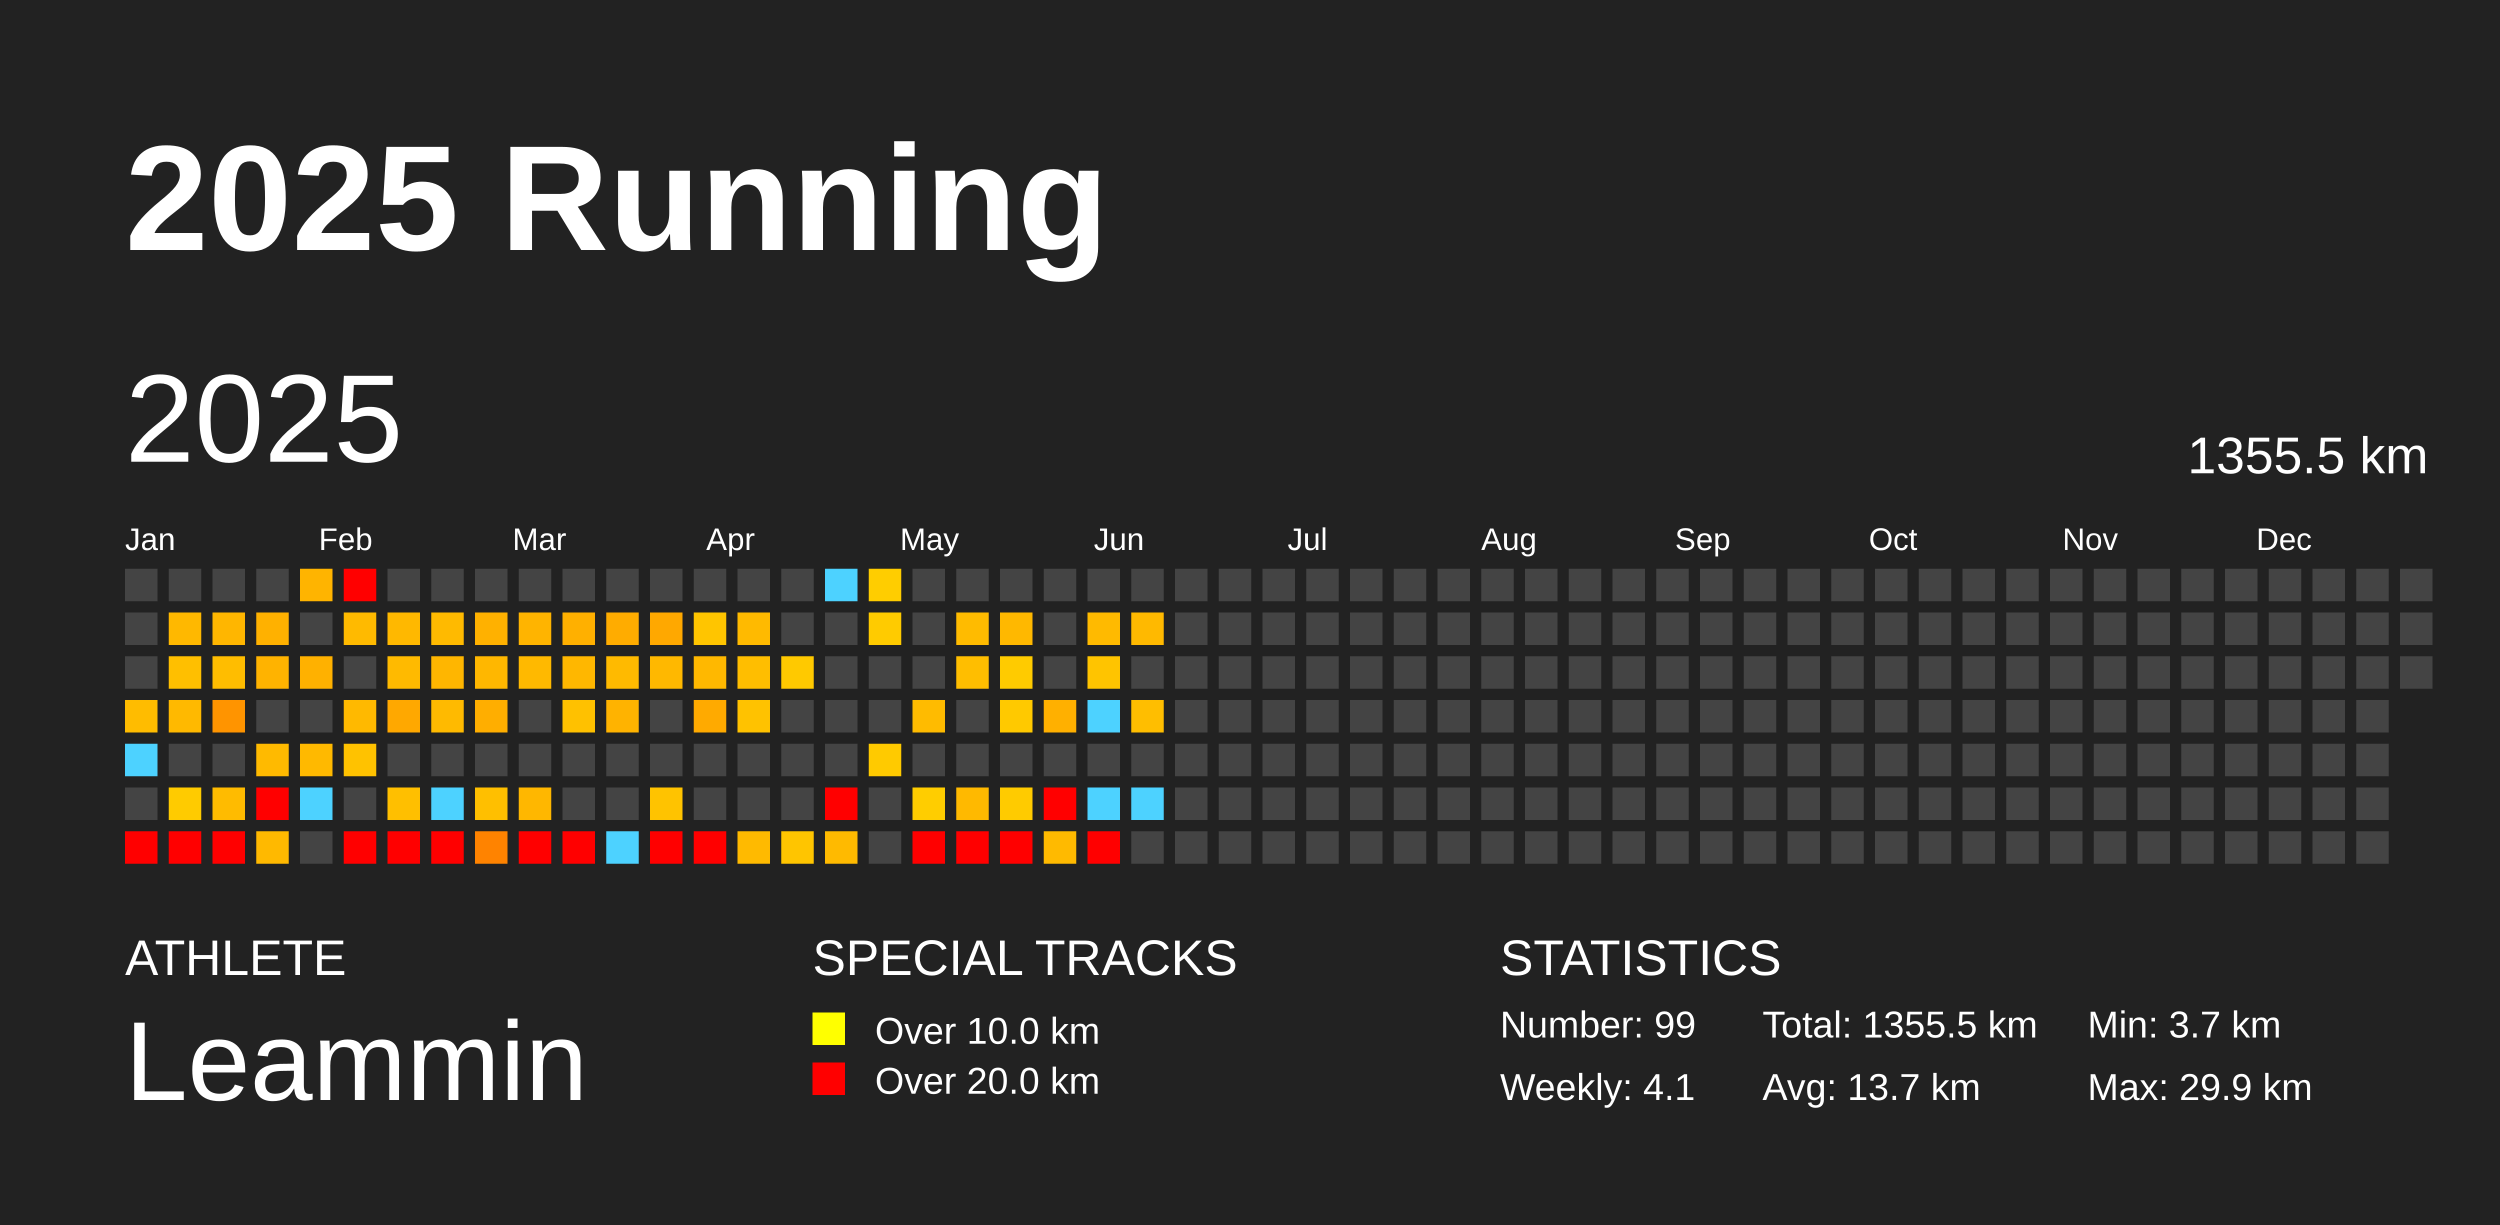
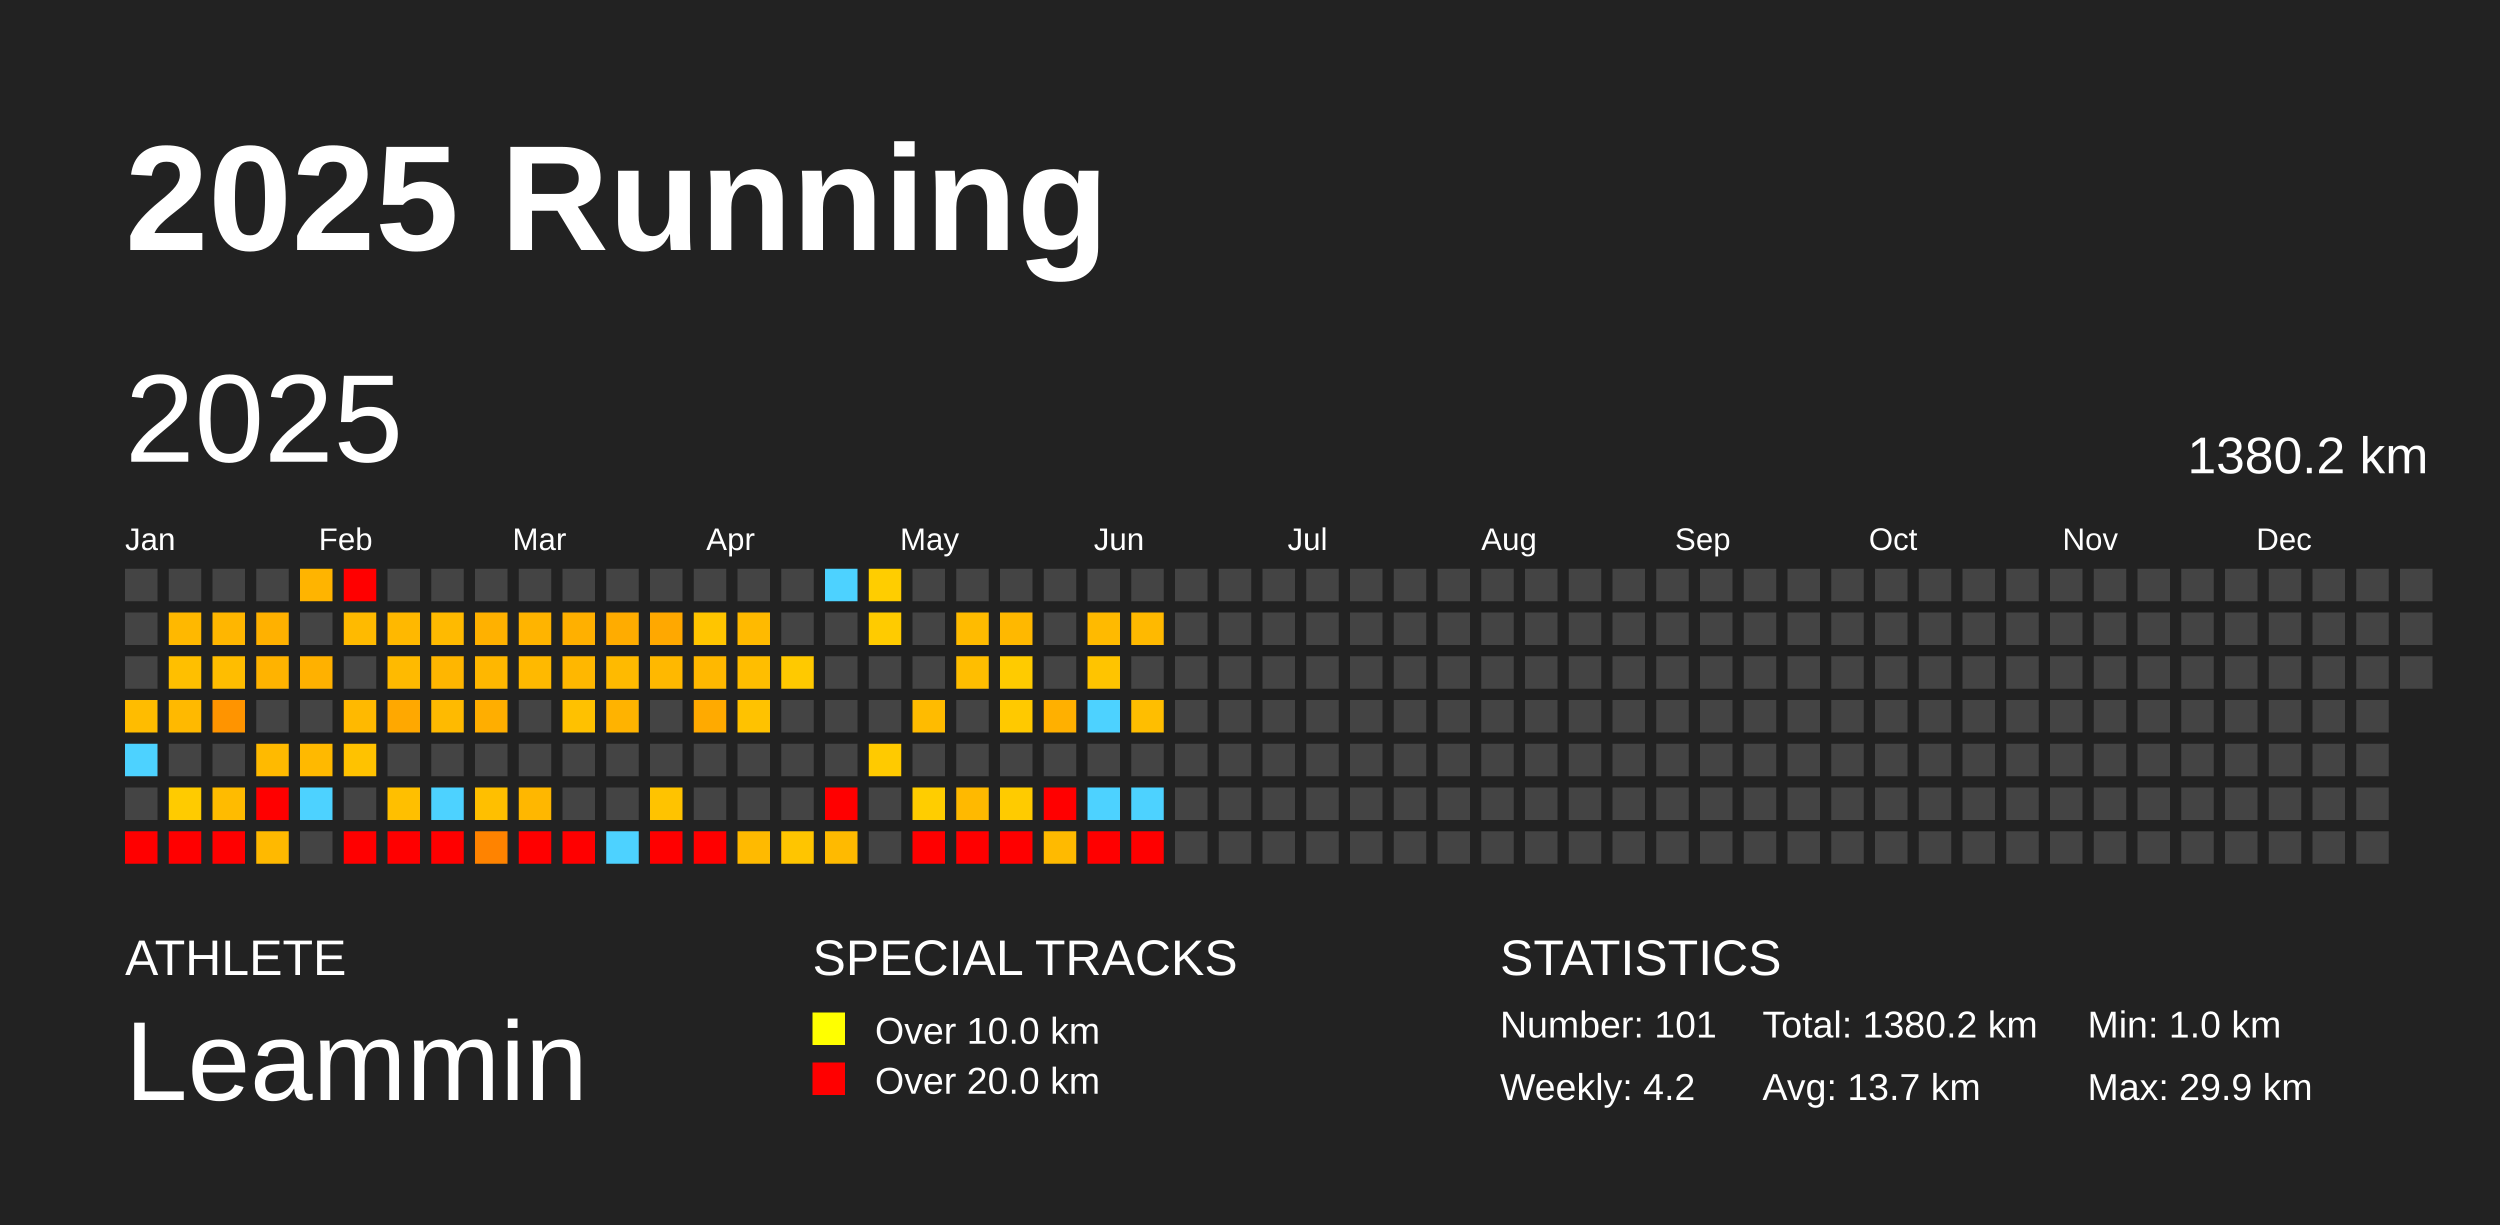
<svg xmlns="http://www.w3.org/2000/svg" baseProfile="full" height="98mm" version="1.1" viewBox="0,0,200,98" width="200mm">
  <defs />
  <rect fill="#222222" height="98" width="200" x="0" y="0" />
  <text fill="#FFFFFF" style="font-size:12px; font-family:Arial; font-weight:bold;" x="10" y="20">2025 Running</text>
  <text fill="#FFFFFF" style="font-size:4px; font-family:Arial" x="10" y="78">ATHLETE</text>
  <text fill="#FFFFFF" style="font-size:9px; font-family:Arial" x="10" y="88">Leammin</text>
  <text fill="#FFFFFF" style="font-size:4px; font-family:Arial" x="65" y="78">SPECIAL TRACKS</text>
  <rect fill="yellow" height="2.6" width="2.6" x="65" y="81" />
  <text fill="#FFFFFF" style="font-size:3px; font-family:Arial" x="70" y="83.5">Over 10.0 km</text>
  <rect fill="red" height="2.6" width="2.6" x="65" y="85" />
  <text fill="#FFFFFF" style="font-size:3px; font-family:Arial" x="70" y="87.5">Over 20.0 km</text>
  <text fill="#FFFFFF" style="font-size:4px; font-family:Arial" x="120" y="78">STATISTICS</text>
-   <text fill="#FFFFFF" style="font-size:3px; font-family:Arial" x="120" y="83">Number: 99</text>
-   <text fill="#FFFFFF" style="font-size:3px; font-family:Arial" x="120" y="88">Weekly: 4.1</text>
-   <text fill="#FFFFFF" style="font-size:3px; font-family:Arial" x="141" y="83">Total: 1355.5 km</text>
+   <text fill="#FFFFFF" style="font-size:3px; font-family:Arial" x="120" y="83">Number: 101</text>
+   <text fill="#FFFFFF" style="font-size:3px; font-family:Arial" x="120" y="88">Weekly: 4.2</text>
+   <text fill="#FFFFFF" style="font-size:3px; font-family:Arial" x="141" y="83">Total: 1380.2 km</text>
  <text fill="#FFFFFF" style="font-size:3px; font-family:Arial" x="141" y="88">Avg: 13.7 km</text>
-   <text fill="#FFFFFF" style="font-size:3px; font-family:Arial" x="167" y="83">Min: 3.7 km</text>
+   <text fill="#FFFFFF" style="font-size:3px; font-family:Arial" x="167" y="83">Min: 1.0 km</text>
  <text fill="#FFFFFF" style="font-size:3px; font-family:Arial" x="167" y="88">Max: 29.9 km</text>
  <text dominant-baseline="hanging" fill="#FFFFFF" style="font-size:10.0px; font-family:Arial;" x="10" y="30">2025</text>
-   <text dominant-baseline="hanging" fill="#FFFFFF" style="font-size:4.125px; font-family:Arial;" x="175" y="35">1355.5 km</text>
+   <text dominant-baseline="hanging" fill="#FFFFFF" style="font-size:4.125px; font-family:Arial;" x="175" y="35">1380.2 km</text>
  <text fill="#FFFFFF" style="font-size:2.5px; font-family:Arial" x="10.0" y="44">Jan</text>
  <text fill="#FFFFFF" style="font-size:2.5px; font-family:Arial" x="25.5" y="44">Feb</text>
  <text fill="#FFFFFF" style="font-size:2.5px; font-family:Arial" x="41.0" y="44">Mar</text>
  <text fill="#FFFFFF" style="font-size:2.5px; font-family:Arial" x="56.5" y="44">Apr</text>
  <text fill="#FFFFFF" style="font-size:2.5px; font-family:Arial" x="72.0" y="44">May</text>
  <text fill="#FFFFFF" style="font-size:2.5px; font-family:Arial" x="87.5" y="44">Jun</text>
  <text fill="#FFFFFF" style="font-size:2.5px; font-family:Arial" x="103.0" y="44">Jul</text>
  <text fill="#FFFFFF" style="font-size:2.5px; font-family:Arial" x="118.5" y="44">Aug</text>
  <text fill="#FFFFFF" style="font-size:2.5px; font-family:Arial" x="134.0" y="44">Sep</text>
  <text fill="#FFFFFF" style="font-size:2.5px; font-family:Arial" x="149.5" y="44">Oct</text>
  <text fill="#FFFFFF" style="font-size:2.5px; font-family:Arial" x="165.0" y="44">Nov</text>
  <text fill="#FFFFFF" style="font-size:2.5px; font-family:Arial" x="180.5" y="44">Dec</text>
  <rect fill="#444444" height="2.6" width="2.6" x="10.0" y="45.5" />
  <rect fill="#444444" height="2.6" width="2.6" x="10.0" y="49.0" />
  <rect fill="#444444" height="2.6" width="2.6" x="10.0" y="52.5" />
  <rect fill="#ffbc00" height="2.6" width="2.6" x="10.0" y="56.0" />
  <rect fill="#4dd2ff" height="2.6" width="2.6" x="10.0" y="59.5" />
  <rect fill="#444444" height="2.6" width="2.6" x="10.0" y="63.0" />
  <rect fill="red" height="2.6" width="2.6" x="10.0" y="66.5" />
  <rect fill="#444444" height="2.6" width="2.6" x="13.5" y="45.5" />
  <rect fill="#ffb800" height="2.6" width="2.6" x="13.5" y="49.0" />
  <rect fill="#ffbf00" height="2.6" width="2.6" x="13.5" y="52.5" />
  <rect fill="#ffb900" height="2.6" width="2.6" x="13.5" y="56.0" />
  <rect fill="#444444" height="2.6" width="2.6" x="13.5" y="59.5" />
  <rect fill="#ffcb00" height="2.6" width="2.6" x="13.5" y="63.0" />
  <rect fill="red" height="2.6" width="2.6" x="13.5" y="66.5" />
  <rect fill="#444444" height="2.6" width="2.6" x="17.0" y="45.5" />
  <rect fill="#ffb600" height="2.6" width="2.6" x="17.0" y="49.0" />
  <rect fill="#ffbd00" height="2.6" width="2.6" x="17.0" y="52.5" />
  <rect fill="#ff9400" height="2.6" width="2.6" x="17.0" y="56.0" />
  <rect fill="#444444" height="2.6" width="2.6" x="17.0" y="59.5" />
  <rect fill="#ffbb00" height="2.6" width="2.6" x="17.0" y="63.0" />
  <rect fill="red" height="2.6" width="2.6" x="17.0" y="66.5" />
  <rect fill="#444444" height="2.6" width="2.6" x="20.5" y="45.5" />
  <rect fill="#ffb100" height="2.6" width="2.6" x="20.5" y="49.0" />
  <rect fill="#ffb300" height="2.6" width="2.6" x="20.5" y="52.5" />
  <rect fill="#444444" height="2.6" width="2.6" x="20.5" y="56.0" />
  <rect fill="#ffba00" height="2.6" width="2.6" x="20.5" y="59.5" />
  <rect fill="red" height="2.6" width="2.6" x="20.5" y="63.0" />
  <rect fill="#ffb900" height="2.6" width="2.6" x="20.5" y="66.5" />
  <rect fill="#ffb400" height="2.6" width="2.6" x="24.0" y="45.5" />
  <rect fill="#444444" height="2.6" width="2.6" x="24.0" y="49.0" />
  <rect fill="#ffb100" height="2.6" width="2.6" x="24.0" y="52.5" />
  <rect fill="#444444" height="2.6" width="2.6" x="24.0" y="56.0" />
  <rect fill="#ffb900" height="2.6" width="2.6" x="24.0" y="59.5" />
  <rect fill="#4dd2ff" height="2.6" width="2.6" x="24.0" y="63.0" />
  <rect fill="#444444" height="2.6" width="2.6" x="24.0" y="66.5" />
  <rect fill="red" height="2.6" width="2.6" x="27.5" y="45.5" />
  <rect fill="#ffba00" height="2.6" width="2.6" x="27.5" y="49.0" />
  <rect fill="#444444" height="2.6" width="2.6" x="27.5" y="52.5" />
  <rect fill="#ffb900" height="2.6" width="2.6" x="27.5" y="56.0" />
  <rect fill="#ffc200" height="2.6" width="2.6" x="27.5" y="59.5" />
  <rect fill="#444444" height="2.6" width="2.6" x="27.5" y="63.0" />
  <rect fill="red" height="2.6" width="2.6" x="27.5" y="66.5" />
  <rect fill="#444444" height="2.6" width="2.6" x="31.0" y="45.5" />
  <rect fill="#ffb800" height="2.6" width="2.6" x="31.0" y="49.0" />
  <rect fill="#ffba00" height="2.6" width="2.6" x="31.0" y="52.5" />
  <rect fill="#ffa800" height="2.6" width="2.6" x="31.0" y="56.0" />
  <rect fill="#444444" height="2.6" width="2.6" x="31.0" y="59.5" />
  <rect fill="#ffbf00" height="2.6" width="2.6" x="31.0" y="63.0" />
  <rect fill="red" height="2.6" width="2.6" x="31.0" y="66.5" />
  <rect fill="#444444" height="2.6" width="2.6" x="34.5" y="45.5" />
  <rect fill="#ffba00" height="2.6" width="2.6" x="34.5" y="49.0" />
  <rect fill="#ffb600" height="2.6" width="2.6" x="34.5" y="52.5" />
  <rect fill="#ffba00" height="2.6" width="2.6" x="34.5" y="56.0" />
  <rect fill="#444444" height="2.6" width="2.6" x="34.5" y="59.5" />
  <rect fill="#4dd2ff" height="2.6" width="2.6" x="34.5" y="63.0" />
  <rect fill="red" height="2.6" width="2.6" x="34.5" y="66.5" />
  <rect fill="#444444" height="2.6" width="2.6" x="38.0" y="45.5" />
  <rect fill="#ffb100" height="2.6" width="2.6" x="38.0" y="49.0" />
  <rect fill="#ffb700" height="2.6" width="2.6" x="38.0" y="52.5" />
  <rect fill="#ffae00" height="2.6" width="2.6" x="38.0" y="56.0" />
  <rect fill="#444444" height="2.6" width="2.6" x="38.0" y="59.5" />
  <rect fill="#ffbf00" height="2.6" width="2.6" x="38.0" y="63.0" />
  <rect fill="#ff8300" height="2.6" width="2.6" x="38.0" y="66.5" />
  <rect fill="#444444" height="2.6" width="2.6" x="41.5" y="45.5" />
  <rect fill="#ffb400" height="2.6" width="2.6" x="41.5" y="49.0" />
  <rect fill="#ffb900" height="2.6" width="2.6" x="41.5" y="52.5" />
  <rect fill="#444444" height="2.6" width="2.6" x="41.5" y="56.0" />
  <rect fill="#444444" height="2.6" width="2.6" x="41.5" y="59.5" />
  <rect fill="#ffb700" height="2.6" width="2.6" x="41.5" y="63.0" />
  <rect fill="red" height="2.6" width="2.6" x="41.5" y="66.5" />
  <rect fill="#444444" height="2.6" width="2.6" x="45.0" y="45.5" />
  <rect fill="#ffb000" height="2.6" width="2.6" x="45.0" y="49.0" />
  <rect fill="#ffb700" height="2.6" width="2.6" x="45.0" y="52.5" />
  <rect fill="#ffc100" height="2.6" width="2.6" x="45.0" y="56.0" />
  <rect fill="#444444" height="2.6" width="2.6" x="45.0" y="59.5" />
  <rect fill="#444444" height="2.6" width="2.6" x="45.0" y="63.0" />
  <rect fill="red" height="2.6" width="2.6" x="45.0" y="66.5" />
  <rect fill="#444444" height="2.6" width="2.6" x="48.5" y="45.5" />
  <rect fill="#ffac00" height="2.6" width="2.6" x="48.5" y="49.0" />
  <rect fill="#ffba00" height="2.6" width="2.6" x="48.5" y="52.5" />
  <rect fill="#ffb300" height="2.6" width="2.6" x="48.5" y="56.0" />
  <rect fill="#444444" height="2.6" width="2.6" x="48.5" y="59.5" />
  <rect fill="#444444" height="2.6" width="2.6" x="48.5" y="63.0" />
  <rect fill="#4dd2ff" height="2.6" width="2.6" x="48.5" y="66.5" />
  <rect fill="#444444" height="2.6" width="2.6" x="52.0" y="45.5" />
  <rect fill="#ffa800" height="2.6" width="2.6" x="52.0" y="49.0" />
  <rect fill="#ffb800" height="2.6" width="2.6" x="52.0" y="52.5" />
  <rect fill="#444444" height="2.6" width="2.6" x="52.0" y="56.0" />
  <rect fill="#444444" height="2.6" width="2.6" x="52.0" y="59.5" />
  <rect fill="#ffc300" height="2.6" width="2.6" x="52.0" y="63.0" />
  <rect fill="red" height="2.6" width="2.6" x="52.0" y="66.5" />
  <rect fill="#444444" height="2.6" width="2.6" x="55.5" y="45.5" />
  <rect fill="#ffc500" height="2.6" width="2.6" x="55.5" y="49.0" />
  <rect fill="#ffb800" height="2.6" width="2.6" x="55.5" y="52.5" />
  <rect fill="#ffaa00" height="2.6" width="2.6" x="55.5" y="56.0" />
  <rect fill="#444444" height="2.6" width="2.6" x="55.5" y="59.5" />
  <rect fill="#444444" height="2.6" width="2.6" x="55.5" y="63.0" />
  <rect fill="red" height="2.6" width="2.6" x="55.5" y="66.5" />
  <rect fill="#444444" height="2.6" width="2.6" x="59.0" y="45.5" />
  <rect fill="#ffba00" height="2.6" width="2.6" x="59.0" y="49.0" />
  <rect fill="#ffbe00" height="2.6" width="2.6" x="59.0" y="52.5" />
  <rect fill="#ffc200" height="2.6" width="2.6" x="59.0" y="56.0" />
  <rect fill="#444444" height="2.6" width="2.6" x="59.0" y="59.5" />
  <rect fill="#444444" height="2.6" width="2.6" x="59.0" y="63.0" />
  <rect fill="#ffba00" height="2.6" width="2.6" x="59.0" y="66.5" />
  <rect fill="#444444" height="2.6" width="2.6" x="62.5" y="45.5" />
  <rect fill="#444444" height="2.6" width="2.6" x="62.5" y="49.0" />
  <rect fill="#ffc900" height="2.6" width="2.6" x="62.5" y="52.5" />
  <rect fill="#444444" height="2.6" width="2.6" x="62.5" y="56.0" />
  <rect fill="#444444" height="2.6" width="2.6" x="62.5" y="59.5" />
  <rect fill="#444444" height="2.6" width="2.6" x="62.5" y="63.0" />
  <rect fill="#ffc500" height="2.6" width="2.6" x="62.5" y="66.5" />
  <rect fill="#4dd2ff" height="2.6" width="2.6" x="66.0" y="45.5" />
  <rect fill="#444444" height="2.6" width="2.6" x="66.0" y="49.0" />
  <rect fill="#444444" height="2.6" width="2.6" x="66.0" y="52.5" />
  <rect fill="#444444" height="2.6" width="2.6" x="66.0" y="56.0" />
  <rect fill="#444444" height="2.6" width="2.6" x="66.0" y="59.5" />
  <rect fill="red" height="2.6" width="2.6" x="66.0" y="63.0" />
  <rect fill="#ffba00" height="2.6" width="2.6" x="66.0" y="66.5" />
  <rect fill="#ffcd00" height="2.6" width="2.6" x="69.5" y="45.5" />
  <rect fill="#ffcb00" height="2.6" width="2.6" x="69.5" y="49.0" />
  <rect fill="#444444" height="2.6" width="2.6" x="69.5" y="52.5" />
  <rect fill="#444444" height="2.6" width="2.6" x="69.5" y="56.0" />
  <rect fill="#ffca00" height="2.6" width="2.6" x="69.5" y="59.5" />
  <rect fill="#444444" height="2.6" width="2.6" x="69.5" y="63.0" />
  <rect fill="#444444" height="2.6" width="2.6" x="69.5" y="66.5" />
  <rect fill="#444444" height="2.6" width="2.6" x="73.0" y="45.5" />
  <rect fill="#444444" height="2.6" width="2.6" x="73.0" y="49.0" />
  <rect fill="#444444" height="2.6" width="2.6" x="73.0" y="52.5" />
  <rect fill="#ffbb00" height="2.6" width="2.6" x="73.0" y="56.0" />
  <rect fill="#444444" height="2.6" width="2.6" x="73.0" y="59.5" />
  <rect fill="#ffcd00" height="2.6" width="2.6" x="73.0" y="63.0" />
  <rect fill="red" height="2.6" width="2.6" x="73.0" y="66.5" />
  <rect fill="#444444" height="2.6" width="2.6" x="76.5" y="45.5" />
  <rect fill="#ffbb00" height="2.6" width="2.6" x="76.5" y="49.0" />
  <rect fill="#ffbe00" height="2.6" width="2.6" x="76.5" y="52.5" />
  <rect fill="#444444" height="2.6" width="2.6" x="76.5" y="56.0" />
  <rect fill="#444444" height="2.6" width="2.6" x="76.5" y="59.5" />
  <rect fill="#ffb900" height="2.6" width="2.6" x="76.5" y="63.0" />
  <rect fill="red" height="2.6" width="2.6" x="76.5" y="66.5" />
  <rect fill="#444444" height="2.6" width="2.6" x="80.0" y="45.5" />
  <rect fill="#ffb800" height="2.6" width="2.6" x="80.0" y="49.0" />
  <rect fill="#ffcb00" height="2.6" width="2.6" x="80.0" y="52.5" />
  <rect fill="#ffc900" height="2.6" width="2.6" x="80.0" y="56.0" />
  <rect fill="#444444" height="2.6" width="2.6" x="80.0" y="59.5" />
  <rect fill="#ffcb00" height="2.6" width="2.6" x="80.0" y="63.0" />
  <rect fill="red" height="2.6" width="2.6" x="80.0" y="66.5" />
  <rect fill="#444444" height="2.6" width="2.6" x="83.5" y="45.5" />
  <rect fill="#444444" height="2.6" width="2.6" x="83.5" y="49.0" />
  <rect fill="#444444" height="2.6" width="2.6" x="83.5" y="52.5" />
  <rect fill="#ffb000" height="2.6" width="2.6" x="83.5" y="56.0" />
  <rect fill="#444444" height="2.6" width="2.6" x="83.5" y="59.5" />
  <rect fill="red" height="2.6" width="2.6" x="83.5" y="63.0" />
  <rect fill="#ffba00" height="2.6" width="2.6" x="83.5" y="66.5" />
  <rect fill="#444444" height="2.6" width="2.6" x="87.0" y="45.5" />
  <rect fill="#ffba00" height="2.6" width="2.6" x="87.0" y="49.0" />
  <rect fill="#ffc400" height="2.6" width="2.6" x="87.0" y="52.5" />
  <rect fill="#4dd2ff" height="2.6" width="2.6" x="87.0" y="56.0" />
  <rect fill="#444444" height="2.6" width="2.6" x="87.0" y="59.5" />
  <rect fill="#4dd2ff" height="2.6" width="2.6" x="87.0" y="63.0" />
  <rect fill="red" height="2.6" width="2.6" x="87.0" y="66.5" />
  <rect fill="#444444" height="2.6" width="2.6" x="90.5" y="45.5" />
  <rect fill="#ffb900" height="2.6" width="2.6" x="90.5" y="49.0" />
  <rect fill="#444444" height="2.6" width="2.6" x="90.5" y="52.5" />
  <rect fill="#ffbe00" height="2.6" width="2.6" x="90.5" y="56.0" />
  <rect fill="#444444" height="2.6" width="2.6" x="90.5" y="59.5" />
  <rect fill="#4dd2ff" height="2.6" width="2.6" x="90.5" y="63.0" />
-   <rect fill="#444444" height="2.6" width="2.6" x="90.5" y="66.5" />
+   <rect fill="red" height="2.6" width="2.6" x="90.5" y="66.5" />
  <rect fill="#444444" height="2.6" width="2.6" x="94.0" y="45.5" />
  <rect fill="#444444" height="2.6" width="2.6" x="94.0" y="49.0" />
  <rect fill="#444444" height="2.6" width="2.6" x="94.0" y="52.5" />
  <rect fill="#444444" height="2.6" width="2.6" x="94.0" y="56.0" />
  <rect fill="#444444" height="2.6" width="2.6" x="94.0" y="59.5" />
  <rect fill="#444444" height="2.6" width="2.6" x="94.0" y="63.0" />
  <rect fill="#444444" height="2.6" width="2.6" x="94.0" y="66.5" />
  <rect fill="#444444" height="2.6" width="2.6" x="97.5" y="45.5" />
  <rect fill="#444444" height="2.6" width="2.6" x="97.5" y="49.0" />
  <rect fill="#444444" height="2.6" width="2.6" x="97.5" y="52.5" />
  <rect fill="#444444" height="2.6" width="2.6" x="97.5" y="56.0" />
  <rect fill="#444444" height="2.6" width="2.6" x="97.5" y="59.5" />
  <rect fill="#444444" height="2.6" width="2.6" x="97.5" y="63.0" />
  <rect fill="#444444" height="2.6" width="2.6" x="97.5" y="66.5" />
  <rect fill="#444444" height="2.6" width="2.6" x="101.0" y="45.5" />
  <rect fill="#444444" height="2.6" width="2.6" x="101.0" y="49.0" />
  <rect fill="#444444" height="2.6" width="2.6" x="101.0" y="52.5" />
  <rect fill="#444444" height="2.6" width="2.6" x="101.0" y="56.0" />
  <rect fill="#444444" height="2.6" width="2.6" x="101.0" y="59.5" />
  <rect fill="#444444" height="2.6" width="2.6" x="101.0" y="63.0" />
  <rect fill="#444444" height="2.6" width="2.6" x="101.0" y="66.5" />
  <rect fill="#444444" height="2.6" width="2.6" x="104.5" y="45.5" />
  <rect fill="#444444" height="2.6" width="2.6" x="104.5" y="49.0" />
  <rect fill="#444444" height="2.6" width="2.6" x="104.5" y="52.5" />
  <rect fill="#444444" height="2.6" width="2.6" x="104.5" y="56.0" />
  <rect fill="#444444" height="2.6" width="2.6" x="104.5" y="59.5" />
  <rect fill="#444444" height="2.6" width="2.6" x="104.5" y="63.0" />
  <rect fill="#444444" height="2.6" width="2.6" x="104.5" y="66.5" />
  <rect fill="#444444" height="2.6" width="2.6" x="108.0" y="45.5" />
  <rect fill="#444444" height="2.6" width="2.6" x="108.0" y="49.0" />
  <rect fill="#444444" height="2.6" width="2.6" x="108.0" y="52.5" />
  <rect fill="#444444" height="2.6" width="2.6" x="108.0" y="56.0" />
  <rect fill="#444444" height="2.6" width="2.6" x="108.0" y="59.5" />
  <rect fill="#444444" height="2.6" width="2.6" x="108.0" y="63.0" />
  <rect fill="#444444" height="2.6" width="2.6" x="108.0" y="66.5" />
  <rect fill="#444444" height="2.6" width="2.6" x="111.5" y="45.5" />
  <rect fill="#444444" height="2.6" width="2.6" x="111.5" y="49.0" />
  <rect fill="#444444" height="2.6" width="2.6" x="111.5" y="52.5" />
  <rect fill="#444444" height="2.6" width="2.6" x="111.5" y="56.0" />
  <rect fill="#444444" height="2.6" width="2.6" x="111.5" y="59.5" />
  <rect fill="#444444" height="2.6" width="2.6" x="111.5" y="63.0" />
  <rect fill="#444444" height="2.6" width="2.6" x="111.5" y="66.5" />
  <rect fill="#444444" height="2.6" width="2.6" x="115.0" y="45.5" />
  <rect fill="#444444" height="2.6" width="2.6" x="115.0" y="49.0" />
  <rect fill="#444444" height="2.6" width="2.6" x="115.0" y="52.5" />
  <rect fill="#444444" height="2.6" width="2.6" x="115.0" y="56.0" />
  <rect fill="#444444" height="2.6" width="2.6" x="115.0" y="59.5" />
  <rect fill="#444444" height="2.6" width="2.6" x="115.0" y="63.0" />
  <rect fill="#444444" height="2.6" width="2.6" x="115.0" y="66.5" />
  <rect fill="#444444" height="2.6" width="2.6" x="118.5" y="45.5" />
  <rect fill="#444444" height="2.6" width="2.6" x="118.5" y="49.0" />
  <rect fill="#444444" height="2.6" width="2.6" x="118.5" y="52.5" />
  <rect fill="#444444" height="2.6" width="2.6" x="118.5" y="56.0" />
  <rect fill="#444444" height="2.6" width="2.6" x="118.5" y="59.5" />
  <rect fill="#444444" height="2.6" width="2.6" x="118.5" y="63.0" />
  <rect fill="#444444" height="2.6" width="2.6" x="118.5" y="66.5" />
  <rect fill="#444444" height="2.6" width="2.6" x="122.0" y="45.5" />
  <rect fill="#444444" height="2.6" width="2.6" x="122.0" y="49.0" />
  <rect fill="#444444" height="2.6" width="2.6" x="122.0" y="52.5" />
  <rect fill="#444444" height="2.6" width="2.6" x="122.0" y="56.0" />
  <rect fill="#444444" height="2.6" width="2.6" x="122.0" y="59.5" />
  <rect fill="#444444" height="2.6" width="2.6" x="122.0" y="63.0" />
  <rect fill="#444444" height="2.6" width="2.6" x="122.0" y="66.5" />
  <rect fill="#444444" height="2.6" width="2.6" x="125.5" y="45.5" />
  <rect fill="#444444" height="2.6" width="2.6" x="125.5" y="49.0" />
  <rect fill="#444444" height="2.6" width="2.6" x="125.5" y="52.5" />
  <rect fill="#444444" height="2.6" width="2.6" x="125.5" y="56.0" />
  <rect fill="#444444" height="2.6" width="2.6" x="125.5" y="59.5" />
  <rect fill="#444444" height="2.6" width="2.6" x="125.5" y="63.0" />
  <rect fill="#444444" height="2.6" width="2.6" x="125.5" y="66.5" />
  <rect fill="#444444" height="2.6" width="2.6" x="129.0" y="45.5" />
  <rect fill="#444444" height="2.6" width="2.6" x="129.0" y="49.0" />
  <rect fill="#444444" height="2.6" width="2.6" x="129.0" y="52.5" />
  <rect fill="#444444" height="2.6" width="2.6" x="129.0" y="56.0" />
  <rect fill="#444444" height="2.6" width="2.6" x="129.0" y="59.5" />
  <rect fill="#444444" height="2.6" width="2.6" x="129.0" y="63.0" />
  <rect fill="#444444" height="2.6" width="2.6" x="129.0" y="66.5" />
  <rect fill="#444444" height="2.6" width="2.6" x="132.5" y="45.5" />
  <rect fill="#444444" height="2.6" width="2.6" x="132.5" y="49.0" />
  <rect fill="#444444" height="2.6" width="2.6" x="132.5" y="52.5" />
  <rect fill="#444444" height="2.6" width="2.6" x="132.5" y="56.0" />
  <rect fill="#444444" height="2.6" width="2.6" x="132.5" y="59.5" />
  <rect fill="#444444" height="2.6" width="2.6" x="132.5" y="63.0" />
  <rect fill="#444444" height="2.6" width="2.6" x="132.5" y="66.5" />
  <rect fill="#444444" height="2.6" width="2.6" x="136.0" y="45.5" />
  <rect fill="#444444" height="2.6" width="2.6" x="136.0" y="49.0" />
  <rect fill="#444444" height="2.6" width="2.6" x="136.0" y="52.5" />
  <rect fill="#444444" height="2.6" width="2.6" x="136.0" y="56.0" />
  <rect fill="#444444" height="2.6" width="2.6" x="136.0" y="59.5" />
  <rect fill="#444444" height="2.6" width="2.6" x="136.0" y="63.0" />
  <rect fill="#444444" height="2.6" width="2.6" x="136.0" y="66.5" />
  <rect fill="#444444" height="2.6" width="2.6" x="139.5" y="45.5" />
  <rect fill="#444444" height="2.6" width="2.6" x="139.5" y="49.0" />
  <rect fill="#444444" height="2.6" width="2.6" x="139.5" y="52.5" />
  <rect fill="#444444" height="2.6" width="2.6" x="139.5" y="56.0" />
  <rect fill="#444444" height="2.6" width="2.6" x="139.5" y="59.5" />
  <rect fill="#444444" height="2.6" width="2.6" x="139.5" y="63.0" />
  <rect fill="#444444" height="2.6" width="2.6" x="139.5" y="66.5" />
  <rect fill="#444444" height="2.6" width="2.6" x="143.0" y="45.5" />
  <rect fill="#444444" height="2.6" width="2.6" x="143.0" y="49.0" />
  <rect fill="#444444" height="2.6" width="2.6" x="143.0" y="52.5" />
  <rect fill="#444444" height="2.6" width="2.6" x="143.0" y="56.0" />
  <rect fill="#444444" height="2.6" width="2.6" x="143.0" y="59.5" />
  <rect fill="#444444" height="2.6" width="2.6" x="143.0" y="63.0" />
  <rect fill="#444444" height="2.6" width="2.6" x="143.0" y="66.5" />
  <rect fill="#444444" height="2.6" width="2.6" x="146.5" y="45.5" />
  <rect fill="#444444" height="2.6" width="2.6" x="146.5" y="49.0" />
  <rect fill="#444444" height="2.6" width="2.6" x="146.5" y="52.5" />
  <rect fill="#444444" height="2.6" width="2.6" x="146.5" y="56.0" />
  <rect fill="#444444" height="2.6" width="2.6" x="146.5" y="59.5" />
  <rect fill="#444444" height="2.6" width="2.6" x="146.5" y="63.0" />
  <rect fill="#444444" height="2.6" width="2.6" x="146.5" y="66.5" />
  <rect fill="#444444" height="2.6" width="2.6" x="150.0" y="45.5" />
  <rect fill="#444444" height="2.6" width="2.6" x="150.0" y="49.0" />
  <rect fill="#444444" height="2.6" width="2.6" x="150.0" y="52.5" />
  <rect fill="#444444" height="2.6" width="2.6" x="150.0" y="56.0" />
  <rect fill="#444444" height="2.6" width="2.6" x="150.0" y="59.5" />
  <rect fill="#444444" height="2.6" width="2.6" x="150.0" y="63.0" />
  <rect fill="#444444" height="2.6" width="2.6" x="150.0" y="66.5" />
  <rect fill="#444444" height="2.6" width="2.6" x="153.5" y="45.5" />
  <rect fill="#444444" height="2.6" width="2.6" x="153.5" y="49.0" />
  <rect fill="#444444" height="2.6" width="2.6" x="153.5" y="52.5" />
  <rect fill="#444444" height="2.6" width="2.6" x="153.5" y="56.0" />
  <rect fill="#444444" height="2.6" width="2.6" x="153.5" y="59.5" />
  <rect fill="#444444" height="2.6" width="2.6" x="153.5" y="63.0" />
  <rect fill="#444444" height="2.6" width="2.6" x="153.5" y="66.5" />
  <rect fill="#444444" height="2.6" width="2.6" x="157.0" y="45.5" />
  <rect fill="#444444" height="2.6" width="2.6" x="157.0" y="49.0" />
  <rect fill="#444444" height="2.6" width="2.6" x="157.0" y="52.5" />
  <rect fill="#444444" height="2.6" width="2.6" x="157.0" y="56.0" />
  <rect fill="#444444" height="2.6" width="2.6" x="157.0" y="59.5" />
  <rect fill="#444444" height="2.6" width="2.6" x="157.0" y="63.0" />
  <rect fill="#444444" height="2.6" width="2.6" x="157.0" y="66.5" />
  <rect fill="#444444" height="2.6" width="2.6" x="160.5" y="45.5" />
  <rect fill="#444444" height="2.6" width="2.6" x="160.5" y="49.0" />
  <rect fill="#444444" height="2.6" width="2.6" x="160.5" y="52.5" />
  <rect fill="#444444" height="2.6" width="2.6" x="160.5" y="56.0" />
  <rect fill="#444444" height="2.6" width="2.6" x="160.5" y="59.5" />
  <rect fill="#444444" height="2.6" width="2.6" x="160.5" y="63.0" />
  <rect fill="#444444" height="2.6" width="2.6" x="160.5" y="66.5" />
  <rect fill="#444444" height="2.6" width="2.6" x="164.0" y="45.5" />
  <rect fill="#444444" height="2.6" width="2.6" x="164.0" y="49.0" />
  <rect fill="#444444" height="2.6" width="2.6" x="164.0" y="52.5" />
  <rect fill="#444444" height="2.6" width="2.6" x="164.0" y="56.0" />
  <rect fill="#444444" height="2.6" width="2.6" x="164.0" y="59.5" />
  <rect fill="#444444" height="2.6" width="2.6" x="164.0" y="63.0" />
  <rect fill="#444444" height="2.6" width="2.6" x="164.0" y="66.5" />
  <rect fill="#444444" height="2.6" width="2.6" x="167.5" y="45.5" />
  <rect fill="#444444" height="2.6" width="2.6" x="167.5" y="49.0" />
  <rect fill="#444444" height="2.6" width="2.6" x="167.5" y="52.5" />
  <rect fill="#444444" height="2.6" width="2.6" x="167.5" y="56.0" />
  <rect fill="#444444" height="2.6" width="2.6" x="167.5" y="59.5" />
  <rect fill="#444444" height="2.6" width="2.6" x="167.5" y="63.0" />
  <rect fill="#444444" height="2.6" width="2.6" x="167.5" y="66.5" />
  <rect fill="#444444" height="2.6" width="2.6" x="171.0" y="45.5" />
  <rect fill="#444444" height="2.6" width="2.6" x="171.0" y="49.0" />
  <rect fill="#444444" height="2.6" width="2.6" x="171.0" y="52.5" />
  <rect fill="#444444" height="2.6" width="2.6" x="171.0" y="56.0" />
  <rect fill="#444444" height="2.6" width="2.6" x="171.0" y="59.5" />
  <rect fill="#444444" height="2.6" width="2.6" x="171.0" y="63.0" />
  <rect fill="#444444" height="2.6" width="2.6" x="171.0" y="66.5" />
  <rect fill="#444444" height="2.6" width="2.6" x="174.5" y="45.5" />
  <rect fill="#444444" height="2.6" width="2.6" x="174.5" y="49.0" />
  <rect fill="#444444" height="2.6" width="2.6" x="174.5" y="52.5" />
  <rect fill="#444444" height="2.6" width="2.6" x="174.5" y="56.0" />
  <rect fill="#444444" height="2.6" width="2.6" x="174.5" y="59.5" />
  <rect fill="#444444" height="2.6" width="2.6" x="174.5" y="63.0" />
  <rect fill="#444444" height="2.6" width="2.6" x="174.5" y="66.5" />
  <rect fill="#444444" height="2.6" width="2.6" x="178.0" y="45.5" />
  <rect fill="#444444" height="2.6" width="2.6" x="178.0" y="49.0" />
  <rect fill="#444444" height="2.6" width="2.6" x="178.0" y="52.5" />
  <rect fill="#444444" height="2.6" width="2.6" x="178.0" y="56.0" />
  <rect fill="#444444" height="2.6" width="2.6" x="178.0" y="59.5" />
  <rect fill="#444444" height="2.6" width="2.6" x="178.0" y="63.0" />
  <rect fill="#444444" height="2.6" width="2.6" x="178.0" y="66.5" />
  <rect fill="#444444" height="2.6" width="2.6" x="181.5" y="45.5" />
  <rect fill="#444444" height="2.6" width="2.6" x="181.5" y="49.0" />
  <rect fill="#444444" height="2.6" width="2.6" x="181.5" y="52.5" />
  <rect fill="#444444" height="2.6" width="2.6" x="181.5" y="56.0" />
  <rect fill="#444444" height="2.6" width="2.6" x="181.5" y="59.5" />
  <rect fill="#444444" height="2.6" width="2.6" x="181.5" y="63.0" />
  <rect fill="#444444" height="2.6" width="2.6" x="181.5" y="66.5" />
  <rect fill="#444444" height="2.6" width="2.6" x="185.0" y="45.5" />
  <rect fill="#444444" height="2.6" width="2.6" x="185.0" y="49.0" />
  <rect fill="#444444" height="2.6" width="2.6" x="185.0" y="52.5" />
  <rect fill="#444444" height="2.6" width="2.6" x="185.0" y="56.0" />
  <rect fill="#444444" height="2.6" width="2.6" x="185.0" y="59.5" />
  <rect fill="#444444" height="2.6" width="2.6" x="185.0" y="63.0" />
  <rect fill="#444444" height="2.6" width="2.6" x="185.0" y="66.5" />
  <rect fill="#444444" height="2.6" width="2.6" x="188.5" y="45.5" />
  <rect fill="#444444" height="2.6" width="2.6" x="188.5" y="49.0" />
  <rect fill="#444444" height="2.6" width="2.6" x="188.5" y="52.5" />
  <rect fill="#444444" height="2.6" width="2.6" x="188.5" y="56.0" />
  <rect fill="#444444" height="2.6" width="2.6" x="188.5" y="59.5" />
  <rect fill="#444444" height="2.6" width="2.6" x="188.5" y="63.0" />
  <rect fill="#444444" height="2.6" width="2.6" x="188.5" y="66.5" />
  <rect fill="#444444" height="2.6" width="2.6" x="192.0" y="45.5" />
  <rect fill="#444444" height="2.6" width="2.6" x="192.0" y="49.0" />
  <rect fill="#444444" height="2.6" width="2.6" x="192.0" y="52.5" />
</svg>
